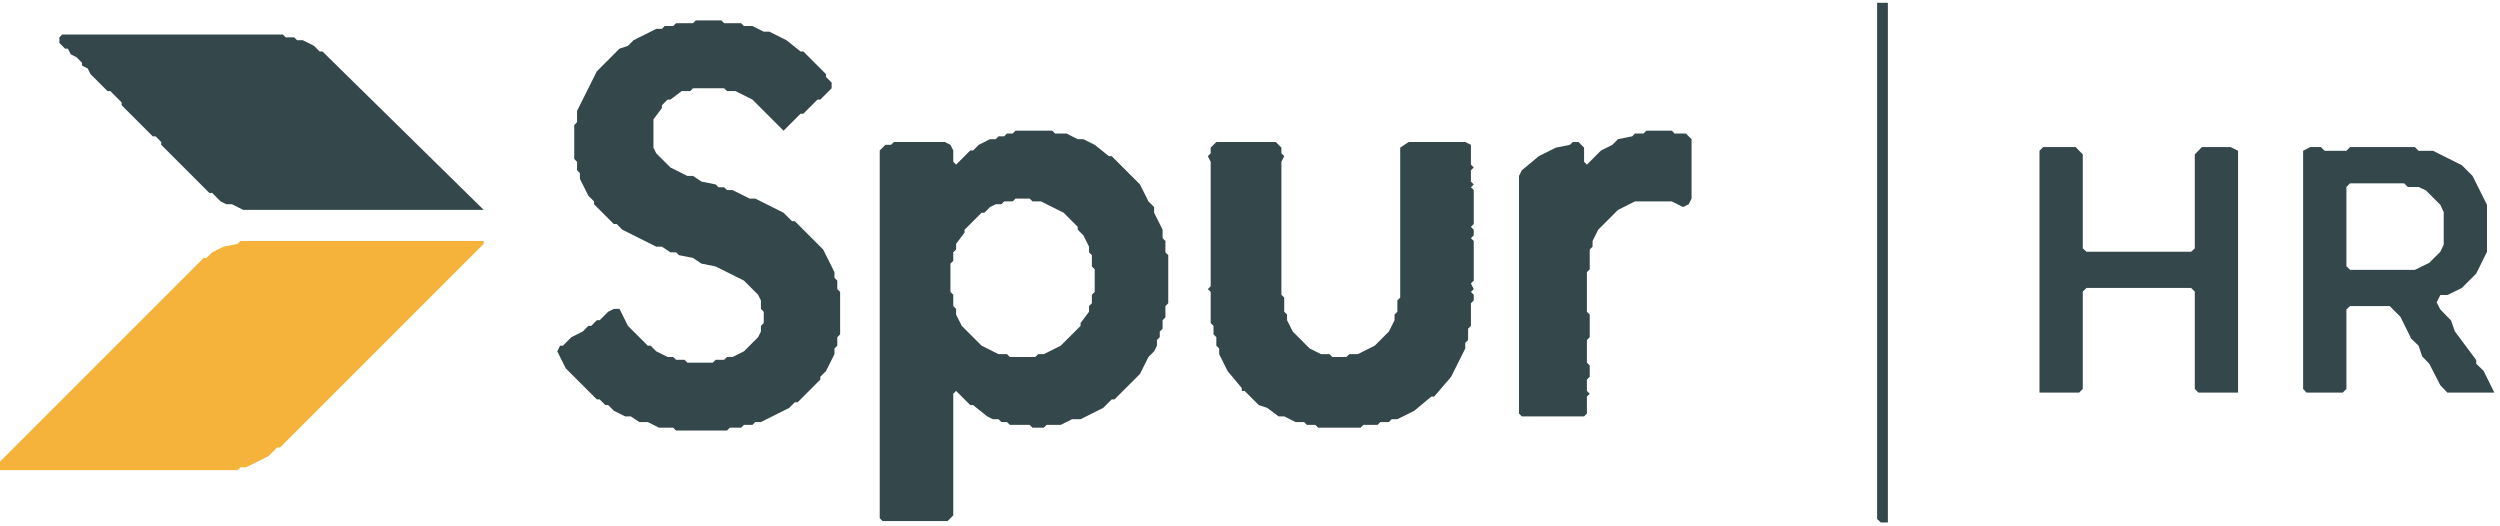
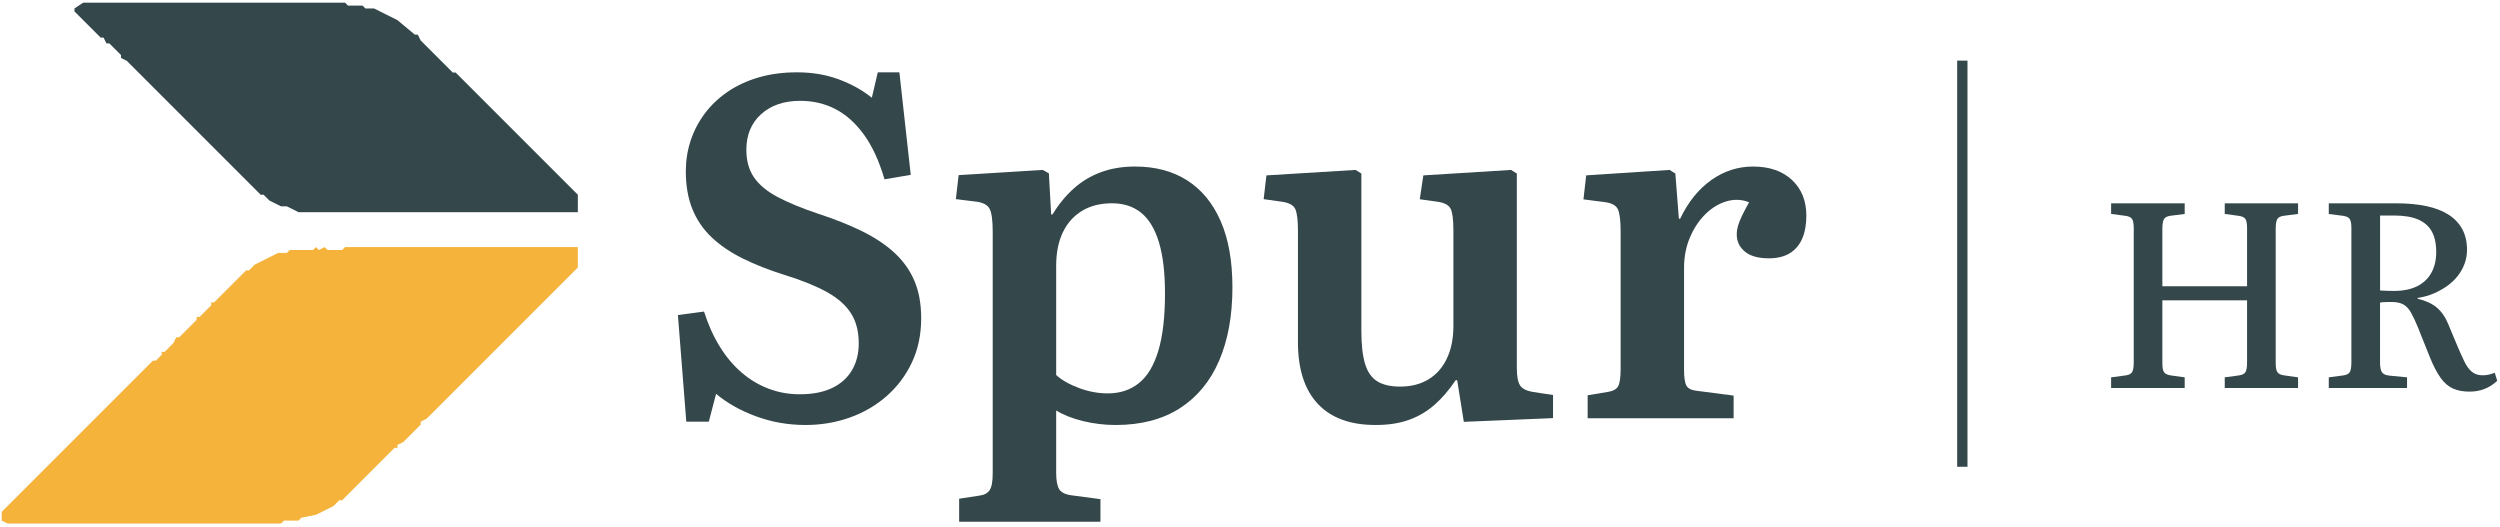
- <svg xmlns="http://www.w3.org/2000/svg" viewBox="0 -7.2 883.8 185.7" role="img" aria-label="Spur HR">
-   <path fill="#34474B" d="M430 43L428 45L428 47L427 48L428 50L428 94L427 95L428 96L428 107L429 108L429 111L430 112L430 115L431 116L431 118L434 124L439 130L439 131L440 131L445 136L448 137L452 140L454 140L458 142L461 142L462 143L465 143L466 144L481 144L482 143L487 143L488 142L491 142L492 141L494 141L500 138L506 133L507 133L513 126L518 116L518 114L519 113L519 109L520 108L520 100L521 99L521 97L520 96L521 95L520 93L521 92L521 78L520 77L521 76L521 74L520 73L521 72L521 60L520 59L521 58L520 57L520 53L521 52L520 51L520 44L518 43L498 43L495 45L495 98L494 99L494 103L493 104L493 106L491 110L486 115L480 118L477 118L476 119L471 119L470 118L467 118L463 116L457 110L455 106L455 104L454 103L454 98L453 97L453 50L454 48L453 47L453 45L451 43ZM596 40L592 40L591 39L582 39L581 40L578 40L577 41L572 42L570 44L566 46L561 51L560 50L560 45L558 43L556 43L555 44L550 45L544 48L538 53L537 55L537 139L538 140L560 140L561 139L561 133L562 132L561 131L561 127L562 126L562 122L561 121L561 113L562 112L562 104L561 103L561 89L562 88L562 81L563 80L563 78L565 74L572 67L578 64L591 64L595 66L597 65L598 63L598 42ZM387 44L383 42L381 42L377 40L373 40L372 39L359 39L358 40L356 40L355 41L353 41L352 42L350 42L346 44L344 46L343 46L338 51L337 50L337 46L336 44L334 43L316 43L315 44L313 44L311 46L311 176L312 177L335 177L337 175L337 132L338 131L343 136L344 136L349 140L351 141L353 141L354 142L356 142L357 143L364 143L365 144L369 144L370 143L375 143L379 141L382 141L390 137L393 134L394 134L403 125L406 119L408 117L409 115L409 113L410 112L410 110L411 109L411 106L412 105L412 101L413 100L413 83L412 82L412 78L411 77L411 74L408 68L408 66L406 64L403 58L393 48L392 48ZM359 63L364 63L365 64L368 64L376 68L381 73L381 74L383 76L385 80L385 82L386 83L386 87L387 88L387 96L386 97L386 100L385 101L385 103L382 107L382 108L375 115L369 118L367 118L366 119L357 119L356 118L353 118L347 115L340 108L338 104L338 102L337 101L337 97L336 96L336 86L337 85L337 82L338 81L338 79L341 75L341 74L347 68L348 68L350 66L352 65L354 65L355 64L358 64ZM21 6L21 8L23 10L24 10L25 12L27 13L29 15L29 16L31 17L32 19L38 25L39 25L43 29L43 30L54 41L55 41L57 43L57 44L74 61L75 61L78 64L80 65L82 65L86 67L171 67L114 11L113 11L111 9L107 7L105 7L104 6L101 6L100 5L22 5ZM246 0L245 1L239 1L238 2L235 2L234 3L232 3L224 7L222 9L219 10L211 18L204 32L204 36L203 37L203 49L204 50L204 53L205 54L205 56L208 62L210 64L210 65L217 72L218 72L220 74L232 80L234 80L237 82L239 82L240 83L245 84L248 86L253 87L263 92L268 97L269 99L269 102L270 103L270 107L269 108L269 110L268 112L263 117L259 119L257 119L256 120L253 120L252 121L243 121L242 120L239 120L238 119L236 119L232 117L230 115L229 115L222 108L219 102L217 102L215 103L212 106L211 106L209 108L208 108L206 110L202 112L199 115L198 115L197 117L200 123L211 134L212 134L214 136L215 136L217 138L221 140L223 140L226 142L229 142L233 144L238 144L239 145L257 145L258 144L262 144L263 143L266 143L267 142L269 142L279 137L281 135L282 135L290 127L290 126L292 124L295 118L295 116L296 115L296 112L297 111L297 96L296 95L296 92L295 91L295 89L291 81L281 71L280 71L277 68L267 63L265 63L259 60L257 60L256 59L254 59L253 58L248 57L245 55L243 55L237 52L232 47L231 45L231 35L234 31L234 30L236 28L237 28L241 25L244 25L245 24L256 24L257 25L260 25L266 28L277 39L283 33L284 33L289 28L290 28L294 24L294 22L292 20L292 19L284 11L283 11L278 7L272 4L270 4L266 2L263 2L262 1L256 1L255 0Z" />
-   <path fill="#F5B33B" d="M171 78L85 78L84 79L79 80L75 82L73 84L72 84L0 156L0 159L84 159L85 158L87 158L95 154L98 151L99 151L171 79Z" />
-   <path fill="#34474B" d="M663.6 -6.2L663.6 176.3L664.9 177.5L667.4 177.5L667.4 -6.2Z" />
-   <path fill="#34474B" d="M814.2 46.1L814.2 130.3L815.4 131.6L828.2 131.6L829.5 130.3L829.5 102.2L830.8 101L844.8 101L848.6 104.8L852.4 112.5L855 115L856.3 118.8L858.8 121.4L862.7 129L865.2 131.6L881.8 131.6L878 123.9L875.4 121.4L875.4 120.1L867.8 109.9L866.5 106.1L862.7 102.2L861.4 99.7L862.7 97.1L865.2 97.1L870.3 94.6L875.4 89.5L879.2 81.8L879.2 65.2L874.1 55L870.3 51.2L860.1 46.1L855 46.1L853.7 44.8L830.8 44.8L829.5 46.1L821.8 46.1L820.5 44.8L816.7 44.8ZM829.5 58.9L830.8 57.6L849.9 57.6L851.2 58.9L855 58.9L857.6 60.1L862.7 65.2L863.9 67.8L863.9 79.3L862.7 81.8L858.8 85.7L853.7 88.2L830.8 88.2L829.5 86.9ZM722.3 44.8L721 46.1L721 131.6L735 131.6L736.3 130.3L736.3 95.9L737.6 94.6L774.6 94.6L775.9 95.9L775.9 130.3L777.2 131.6L791.2 131.6L791.2 46.1L788.6 44.8L778.4 44.8L775.9 47.4L775.9 80.6L774.6 81.8L737.6 81.8L736.3 80.6L736.3 47.4L733.8 44.8Z" />
+ <svg xmlns="http://www.w3.org/2000/svg" viewBox="29 14 412.4 86.8" role="img" aria-label="Spur HR">
+   <g transform="translate(0 1) scale(0.48)">
+     <path d="M86 30 L86 31 L95 40 L96 40 L97 42 L98 42 L102 46 L102 47 L104 48 L150 94 L151 94 L153 96 L157 98 L159 98 L163 100 L259 100 L259 94 L217 52 L216 52 L205 41 L204 39 L203 39 L197 34 L189 30 L186 30 L185 29 L180 29 L179 28 L89 28 Z" fill="#34474B" />
+     <path d="M259 112 L179 112 L178 113 L173 113 L172 112 L170 113 L169 112 L168 113 L160 113 L159 114 L156 114 L148 118 L146 120 L145 120 L134 131 L133 131 L133 132 L129 136 L128 136 L128 137 L122 143 L121 143 L120 145 L117 148 L116 148 L116 149 L114 151 L113 151 L61 203 L61 206 L63 207 L157 207 L158 206 L163 206 L164 205 L169 204 L175 201 L177 199 L178 199 L196 181 L197 181 L197 180 L199 179 L205 173 L205 172 L207 171 L259 119 Z" fill="#F5B33B" />
+   </g>
+   <path d="M314.892 -14Q261.008 -14 212.2 3.844Q163.393 21.688 128.146 51.008L112.975 -7.091H65.968L48.452 215.522L103.008 222.855Q115.957 182.037 135.82 149.851Q155.683 117.665 181.443 95.524Q207.202 73.384 237.957 61.757Q268.712 50.13 302.939 50.13Q342.866 50.13 370.235 63.139Q397.604 76.148 411.83 100.223Q426.055 124.297 426.055 156.608Q426.055 193.474 410.058 218.911Q394.06 244.347 359.843 263.411Q325.626 282.474 270.938 299.394Q221.641 314.91 183.475 333.886Q145.309 352.861 118.891 377.885Q92.473 402.909 78.714 436.773Q64.954 470.637 64.954 515.705Q64.954 548.939 74.897 579.321Q84.841 609.702 103.958 635.584Q123.076 661.466 151.273 681.053Q179.471 700.639 216.195 711.517Q252.919 722.395 297.268 722.395Q344.439 722.395 383.848 707.904Q423.258 693.413 453.393 669.349L465.806 722.395H510.916L534.651 508.286L479.887 498.989Q462.799 556.97 436.432 592.936Q410.064 628.901 376.907 645.884Q343.75 662.867 304 662.867Q253.042 662.867 222.205 635.024Q191.367 607.182 191.367 560.576Q191.367 526.134 207.527 502.787Q223.686 479.44 256.932 461.894Q290.177 444.349 341.013 427.229Q392.702 410.461 433.026 390.597Q473.35 370.733 500.728 345.499Q528.106 320.266 542.267 287.056Q556.429 253.846 556.429 208.966Q556.429 157.598 537.011 116.487Q517.594 75.375 483.862 45.965Q450.131 16.556 406.645 1.278Q363.16 -14 314.892 -14Z" transform="translate(137 83) scale(0.079 -0.079)" fill="#34474B" />
+   <path d="M31.72 -216V-167.921L74.124 -161.464Q89.04 -159.548 95.418 -150.03Q101.797 -140.512 101.797 -114.564V389.382Q101.797 426.194 94.937 438.072Q88.076 449.95 66.353 452.475L24.817 457.615L30.642 507.751L206.331 518.587L219.061 511.535L223.814 425.606H226.45Q246.671 458.242 271.597 480.327Q296.524 502.411 328.286 514.045Q360.048 525.679 398.973 525.679Q462.521 525.679 507.808 496.811Q553.095 467.942 577.717 411.868Q602.339 355.795 602.339 273.232Q602.339 185.027 574.645 120.469Q546.951 55.911 492.538 20.956Q438.124 -14 358.401 -14Q324.12 -14 290.799 -5.942Q257.479 2.116 234.311 16.264V-113.616Q234.311 -138.028 240.699 -148.242Q247.088 -158.456 267.211 -160.96L326.76 -168.857V-216ZM342.027 51.97Q380.676 51.97 407.366 73.641Q434.056 95.313 447.794 141.487Q461.532 187.662 461.532 260.432Q461.532 326.056 448.814 367.767Q436.096 409.477 411.647 429.207Q387.197 448.937 350.897 448.937Q314.392 448.937 288.3 433.132Q262.207 417.328 248.259 388.328Q234.311 359.327 234.311 318.175V90.316Q252.031 74.245 282.099 63.107Q312.168 51.97 342.027 51.97Z" transform="translate(184.716 83) scale(0.079 -0.079)" fill="#34474B" />
+   <path d="M257.285 -14Q177.833 -14 136.495 30.31Q95.157 74.62 95.157 158.883V391.706Q95.157 424.726 89.59 436.88Q84.022 449.034 61.709 452.194L23.568 457.559L29.309 507.191L215.503 518.587L227.588 511.031V182.517Q227.588 139.258 235.304 113.69Q243.02 88.123 260.828 77.147Q278.636 66.171 308.309 66.171Q342.974 66.171 367.856 81.333Q392.738 96.495 406.252 125.075Q419.766 153.655 419.766 192.92V391.754Q419.766 425.927 414.036 437.48Q408.306 449.034 386.438 452.194L349.521 457.343L356.99 507.191L540.112 518.587L552.197 511.031V105.56Q552.197 79.064 558.805 68.868Q565.413 58.672 584.317 55.232L627.849 48.559L627.765 0.336L441.527 -7.404L427.659 79.471H424.507Q403.778 48.612 380.158 27.956Q356.538 7.3 326.836 -3.35Q297.134 -14 257.285 -14Z" transform="translate(235.592 83) scale(0.079 -0.079)" fill="#34474B" />
+   <path d="M45.078 0V48.079L88.41 55.256Q104.242 57.892 109.092 67.622Q113.942 77.352 113.942 103.268V389.886Q113.942 423.65 108.332 436.188Q102.723 448.726 80.206 451.466L36.314 457.111L42.067 507.247L216.281 518.587L228.218 511.031L235.575 416.737H238.316Q263.077 468.888 303.041 497.283Q343.005 525.679 390.449 525.679Q441.781 525.679 471.765 497.625Q501.749 469.571 501.749 423.083Q501.749 395.262 493.141 375.265Q484.533 355.269 467.14 344.643Q449.748 334.018 423.645 334.018Q390.189 334.018 373.315 348.135Q356.441 362.253 356.441 383.545Q356.441 392.608 358.967 401.596Q361.492 410.583 367.277 422.64Q373.062 434.697 382.168 451.031Q359.621 460.064 335.666 453.23Q311.711 446.396 291.573 426.828Q271.436 407.26 258.904 378.184Q246.373 349.108 246.373 313.75V101.52Q246.373 77.584 251.155 68.428Q255.937 59.272 273.089 57.356L349.91 47.379V0Z" transform="translate(287.337 83) scale(0.079 -0.079)" fill="#34474B" />
+   <path d="M352.706 24 V91" stroke="#34474B" stroke-width="1.7" />
+   <path d="M59.171 0V40.805L114.907 48.188Q133.849 50.943 139.878 61.037Q145.907 71.13 145.907 99.3V613.497Q145.907 638.67 139.407 648.416Q132.907 658.162 112.84 660.603L59.171 667.591V708.395H341.404V667.591L285.803 660.487Q268.26 657.989 262.009 647.81Q255.758 637.63 255.758 609.51V390.209H580.71V613.555Q580.71 638.465 574.362 648.227Q568.013 657.989 547.71 660.487L495.064 667.591V708.395H776.32V667.591L721.562 660.603Q702.62 658.162 696.591 647.776Q690.562 637.39 690.562 609.625V95.3Q690.562 70.185 697.035 60.604Q703.508 51.023 723.562 48.188L776.32 40.805V0H495.064V40.805L549.71 48.188Q568.653 50.966 574.682 61.048Q580.71 71.13 580.71 99.3V336.309H255.758V95.3Q255.758 69.993 262.281 60.508Q268.803 51.023 287.803 48.188L341.404 40.805V0Z" transform="translate(374.706 78) scale(0.043 -0.043)" fill="#34474B" />
+   <path d="M598.858 -14Q561.718 -14 535.382 -2.057Q509.047 9.886 488.637 38.169Q468.227 66.452 448.167 114.978L401.837 230.874Q387.082 266.819 375.042 288.366Q363.002 309.914 346.079 319.919Q329.156 329.924 298.75 329.924Q286.425 329.924 275.876 329.582Q265.327 329.239 255.816 327.599V97.485Q255.816 71.911 263.087 60.604Q270.359 49.298 292.781 47.268L359.438 40.805V0H59.171V40.805L114.907 48.188Q133.907 50.943 139.907 61.037Q145.907 71.13 145.907 99.357V613.612Q145.907 638.497 139.435 648.301Q132.964 658.105 112.782 660.603L59.171 667.591V708.395H318.234Q383.681 708.395 434.413 697.473Q485.144 686.55 519.306 664.459Q553.468 642.367 571.477 608.838Q589.485 575.31 589.485 530.075Q589.485 501.86 580.094 476.51Q570.702 451.16 553.696 429.551Q536.689 407.943 512.821 390.958Q488.952 373.973 460.54 362.045Q432.129 350.118 399.991 345.393V342.277Q445.627 331.655 473.339 308.605Q501.051 285.556 517.781 244.24L552.817 160.413Q567.137 126.982 579.197 101.789Q591.257 76.595 607.511 62.609Q623.765 48.622 649.748 48.622Q660.519 48.622 671.236 50.822Q681.952 53.023 695.972 58.375L705.336 27.567Q683.93 7.225 657.456 -3.388Q630.981 -14 598.858 -14ZM309.328 372.306Q361.335 372.306 397.27 389.846Q433.204 407.387 452.269 441.104Q471.333 474.821 471.333 521.513Q471.333 570.796 453.878 601.311Q436.423 631.827 400.971 646.701Q365.519 661.575 309.648 661.575H255.989V373.968Q273.914 372.968 286.803 372.637Q299.692 372.306 309.328 372.306Z" transform="translate(410.611 78) scale(0.043 -0.043)" fill="#34474B" />
</svg>
